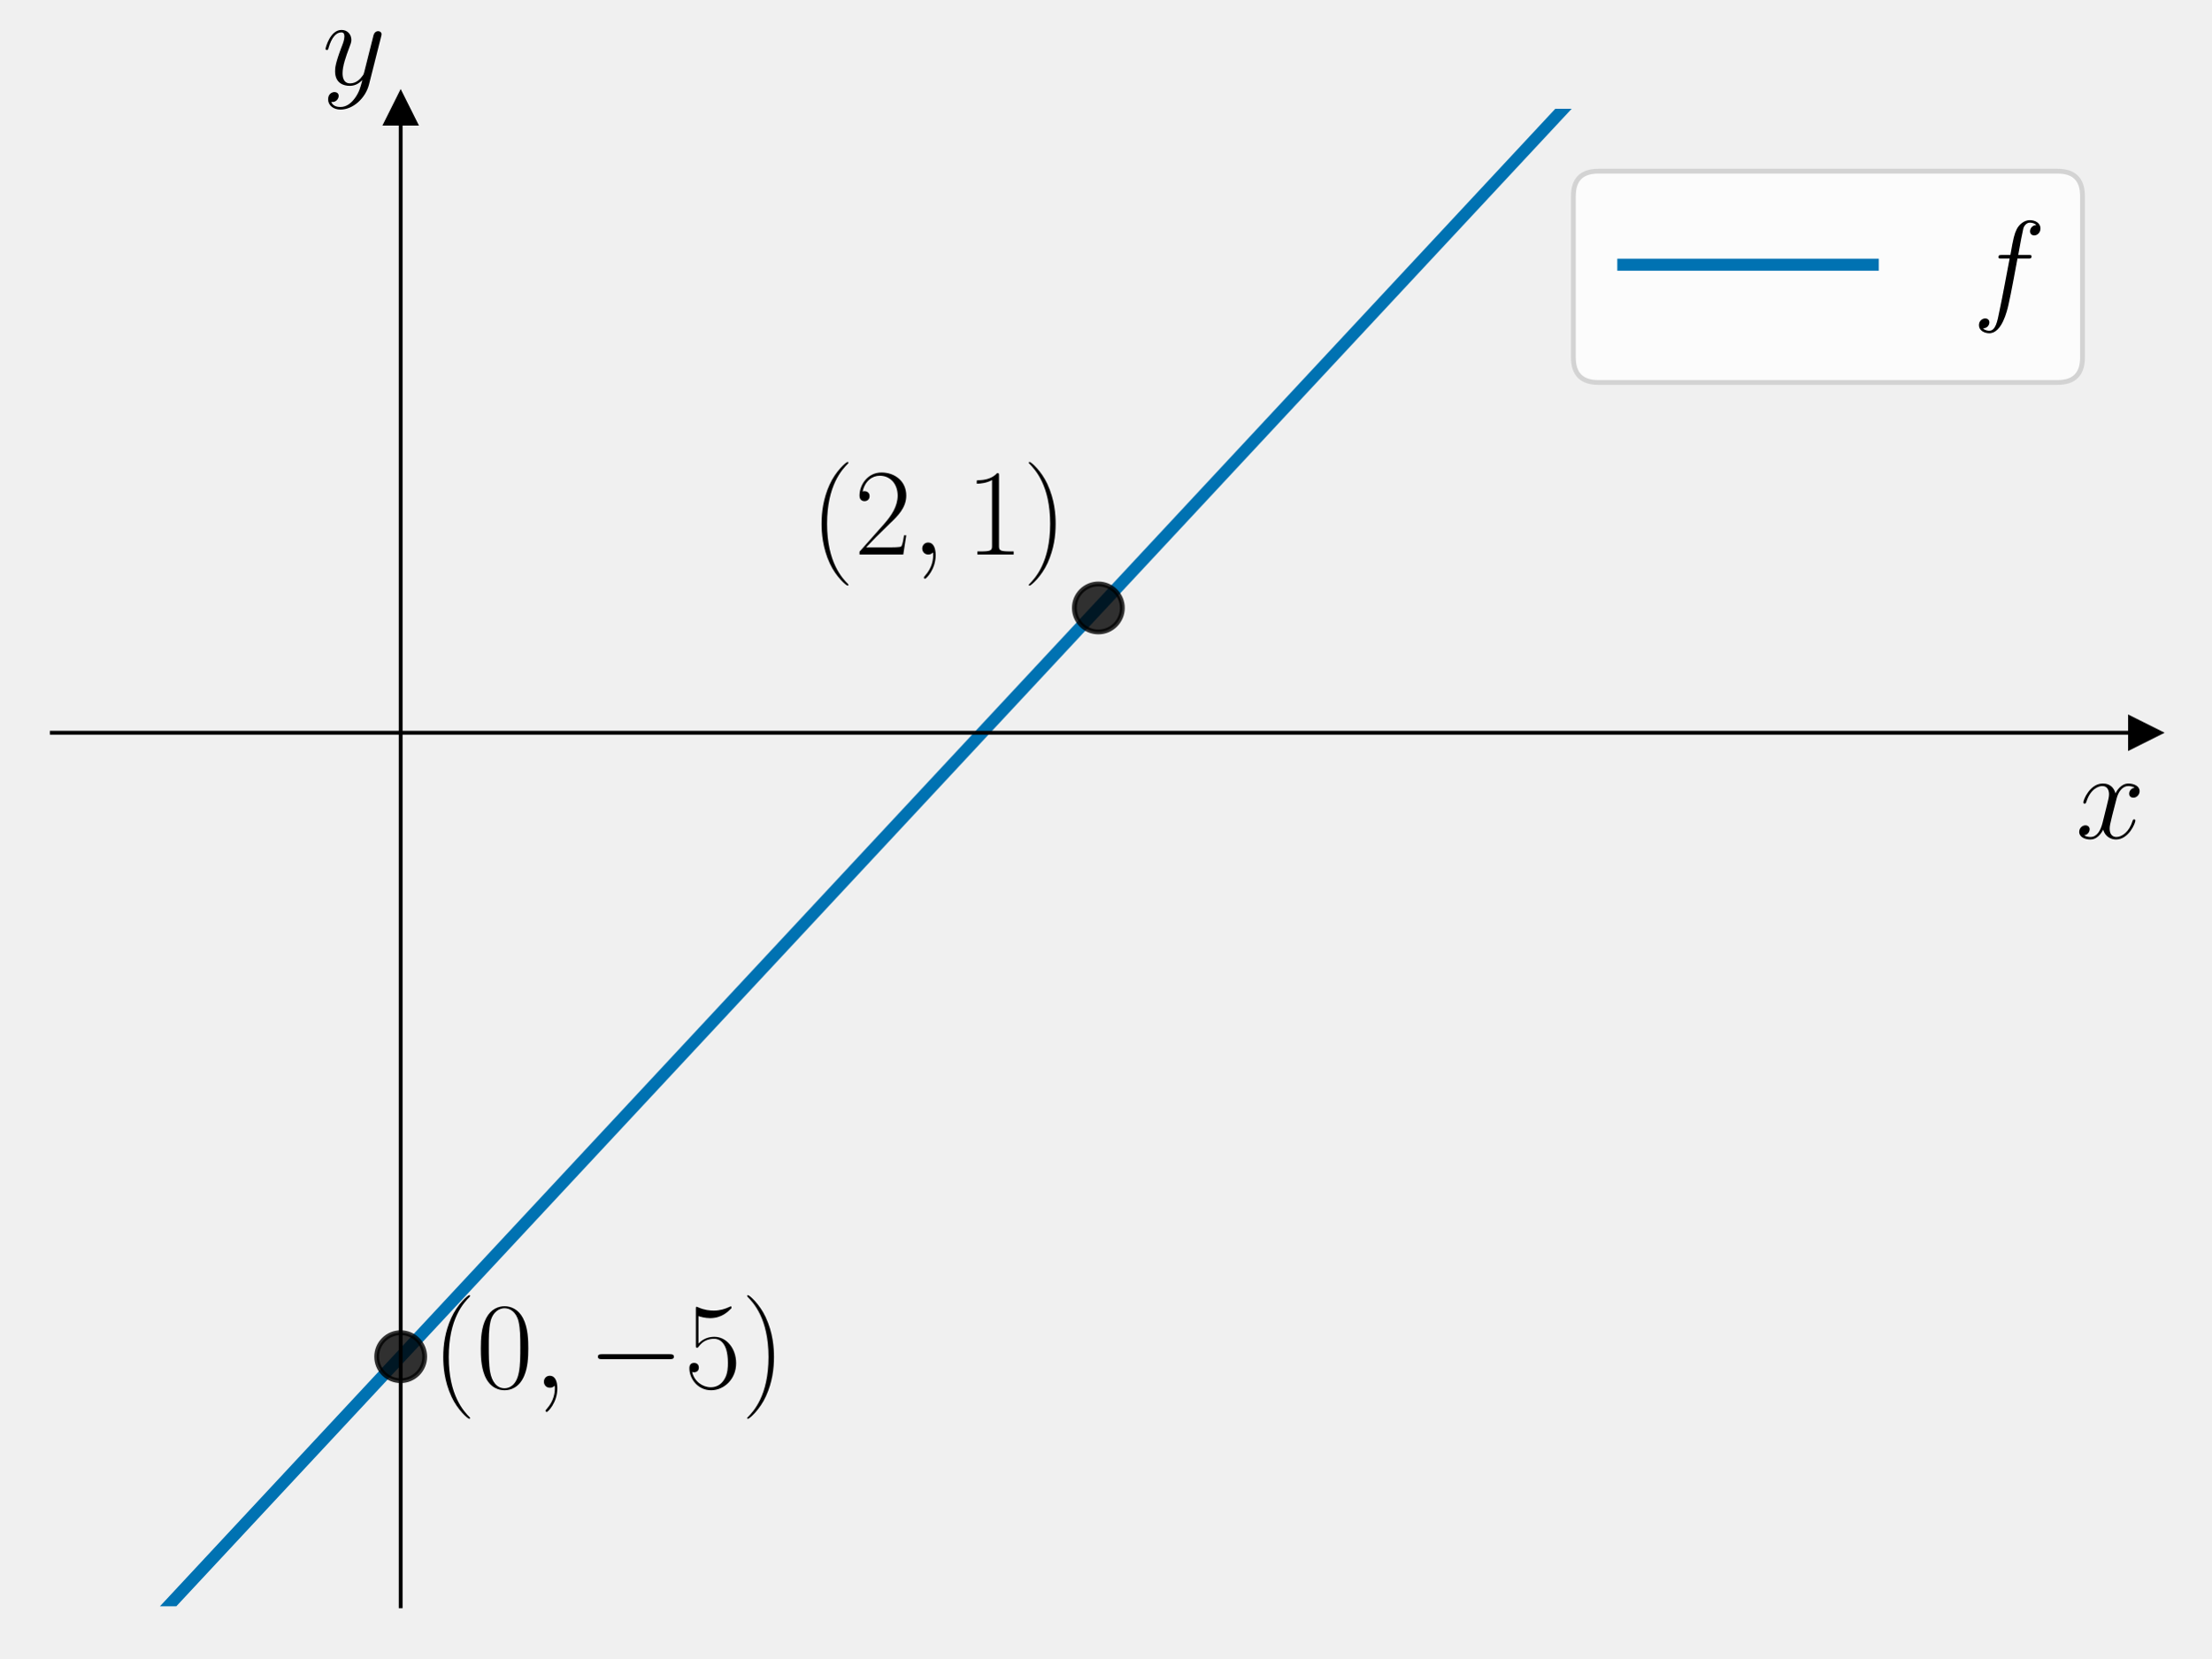
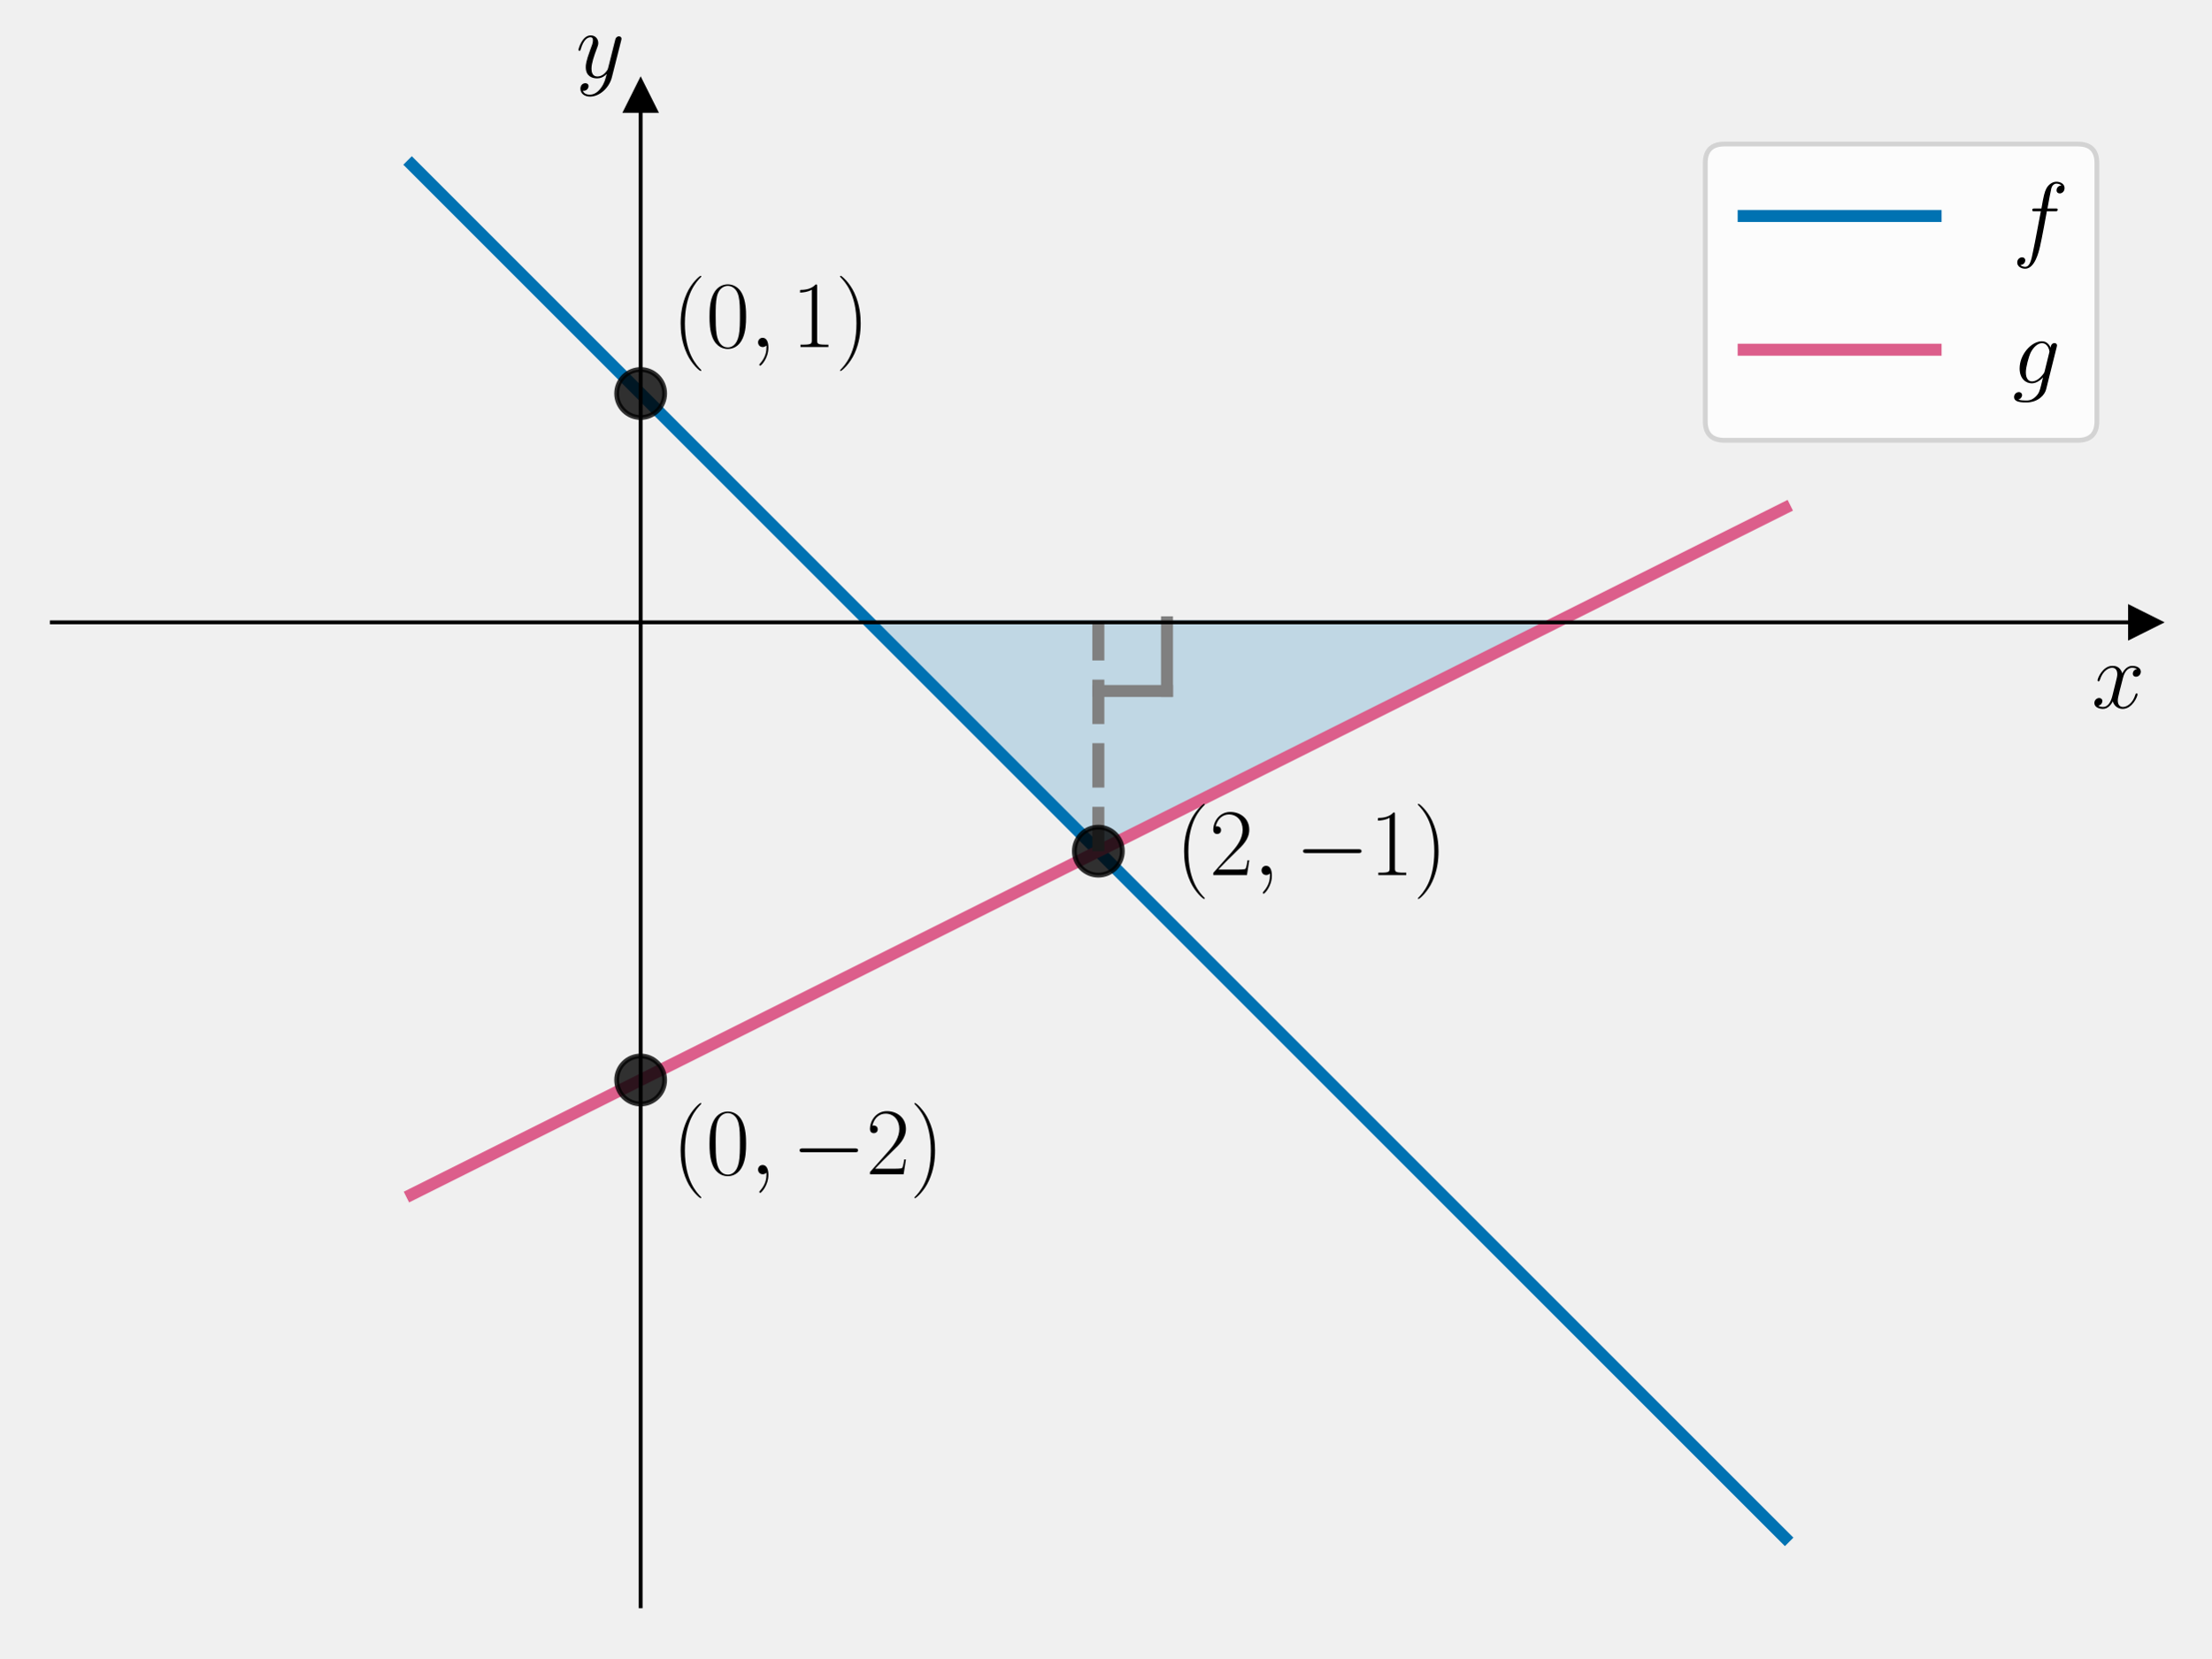
<svg xmlns="http://www.w3.org/2000/svg" xmlns:xlink="http://www.w3.org/1999/xlink" width="460.8pt" height="345.6pt" viewBox="0 0 460.8 345.6" version="1.1">
  <defs>
    <style type="text/css">*{stroke-linejoin: round; stroke-linecap: butt}</style>
  </defs>
  <g id="figure_1">
    <g id="patch_1">
      <path d="M 0 345.6  L 460.8 345.6  L 460.8 0  L 0 0  L 0 345.6  z " style="fill: none" />
    </g>
    <g id="axes_1">
      <g id="patch_2">
-         <path d="M 10.8 334.8  L 447 334.8  L 447 22.673  L 10.8 22.673  L 10.8 334.8  z " style="fill: none" />
+         <path d="M 10.8 334.8  L 447 334.8  L 447 20.016  L 10.8 20.016  L 10.8 334.8  z " style="fill: none" />
+       </g>
+       <g id="patch_3">
+         <path d="M 228.9 177.408  L 181.206 129.714  L 324.289 129.714  z " clip-path="url(#pd5db10e7b9)" style="fill: #0072b2; opacity: 0.2; stroke: #0072b2; stroke-linejoin: miter" />
      </g>
      <g id="matplotlib.axis_1">
        <g id="text_1">
-           <g transform="translate(432.5871 174.7141) scale(0.26 -0.26)">
+           <g transform="translate(435.9132 147.5507) scale(0.2 -0.2)">
            <defs>
              <path id="CMMI12-78" d="M 3034 2606  C 2829 2567 2752 2414 2752 2293  C 2752 2139 2874 2088 2963 2088  C 3155 2088 3290 2254 3290 2427  C 3290 2695 2982 2816 2714 2816  C 2323 2816 2106 2433 2048 2312  C 1901 2816 1504 2816 1389 2816  C 736 2816 390 1980 390 1839  C 390 1814 416 1782 461 1782  C 512 1782 525 1820 538 1846  C 755 2555 1184 2689 1370 2689  C 1658 2689 1715 2420 1715 2267  C 1715 2127 1677 1980 1600 1673  L 1382 798  C 1286 415 1101 64 762 64  C 730 64 570 64 435 147  C 666 192 717 383 717 460  C 717 588 621 664 499 664  C 346 664 179 530 179 326  C 179 57 480 -64 755 -64  C 1062 -64 1280 179 1414 441  C 1517 64 1837 -64 2074 -64  C 2726 -64 3072 773 3072 913  C 3072 945 3046 971 3008 971  C 2950 971 2944 939 2925 888  C 2752 326 2381 64 2093 64  C 1869 64 1747 230 1747 492  C 1747 632 1773 734 1875 1156  L 2099 2024  C 2195 2408 2413 2689 2707 2689  C 2720 2689 2899 2689 3034 2606  z " transform="scale(0.015625)" />
            </defs>
            <use xlink:href="#CMMI12-78" transform="scale(0.996264)" />
          </g>
        </g>
      </g>
      <g id="matplotlib.axis_2">
        <g id="text_2">
-           <g transform="translate(67.13332 17.63489) scale(0.26 -0.26)">
+           <g transform="translate(119.9982 16.14068) scale(0.2 -0.2)">
            <defs>
              <path id="CMMI12-79" d="M 1683 -700  C 1510 -939 1261 -1152 947 -1152  C 870 -1152 563 -1152 467 -889  C 486 -895 518 -895 531 -895  C 723 -895 851 -729 851 -582  C 851 -435 730 -384 634 -384  C 531 -384 307 -458 307 -759  C 307 -1071 582 -1286 947 -1286  C 1587 -1286 2234 -700 2413 6  L 3040 2485  C 3046 2517 3059 2556 3059 2594  C 3059 2689 2982 2753 2886 2753  C 2829 2753 2694 2727 2643 2535  L 2170 658  C 2138 543 2138 530 2086 460  C 1958 281 1747 64 1440 64  C 1082 64 1050 415 1050 588  C 1050 952 1222 1443 1395 1903  C 1466 2088 1504 2178 1504 2305  C 1504 2574 1312 2816 998 2816  C 410 2816 173 1890 173 1839  C 173 1814 198 1782 243 1782  C 301 1782 307 1807 333 1897  C 486 2433 730 2689 979 2689  C 1037 2689 1146 2689 1146 2478  C 1146 2312 1075 2127 979 1884  C 666 1047 666 837 666 683  C 666 77 1101 -64 1421 -64  C 1606 -64 1837 -6 2061 230  L 2067 224  C 1971 -147 1907 -392 1683 -700  z " transform="scale(0.015625)" />
            </defs>
            <use xlink:href="#CMMI12-79" transform="scale(0.996264)" />
          </g>
        </g>
      </g>
      <g id="line2d_1">
        <defs>
-           <path id="m17c63c6582" d="M 3 0  L -3 -3  L -3 3  z " style="stroke: #000000; stroke-linejoin: miter" />
+           <path id="m0aef04f9d4" d="M 3 0  L -3 -3  L -3 3  z " style="stroke: #000000; stroke-linejoin: miter" />
        </defs>
        <g>
-           <use xlink:href="#m17c63c6582" x="447" y="152.726" style="stroke: #000000; stroke-linejoin: miter" />
+           <use xlink:href="#m0aef04f9d4" x="447" y="129.714" style="stroke: #000000; stroke-linejoin: miter" />
        </g>
      </g>
      <g id="line2d_2">
        <defs>
-           <path id="m5a88f54bee" d="M 0 -3  L -3 3  L 3 3  z " style="stroke: #000000; stroke-linejoin: miter" />
+           <path id="m8e93e4673b" d="M 0 -3  L -3 3  L 3 3  z " style="stroke: #000000; stroke-linejoin: miter" />
        </defs>
        <g>
-           <use xlink:href="#m5a88f54bee" x="83.5" y="22.673" style="stroke: #000000; stroke-linejoin: miter" />
+           <use xlink:href="#m8e93e4673b" x="133.511" y="20.016" style="stroke: #000000; stroke-linejoin: miter" />
        </g>
      </g>
      <g id="line2d_3">
-         <path d="M 24.04 346.6  L 347.889 -1  L 347.889 -1  " clip-path="url(#p2069e82be1)" style="fill: none; stroke: #0072b2; stroke-width: 2.5; stroke-linecap: square" />
+         <path d="M 85.817 34.325  L 371.983 320.492  L 371.983 320.492  " clip-path="url(#pd5db10e7b9)" style="fill: none; stroke: #0072b2; stroke-width: 2.5; stroke-linecap: square" />
      </g>
      <g id="line2d_4">
+         <path d="M 85.817 248.95  L 371.983 105.866  L 371.983 105.866  " clip-path="url(#pd5db10e7b9)" style="fill: none; stroke: #dc5e8b; stroke-width: 2.5; stroke-linecap: square" />
+       </g>
+       <g id="line2d_5">
+         <path d="M 228.9 177.408  L 228.9 129.714  " clip-path="url(#pd5db10e7b9)" style="fill: none; stroke-dasharray: 9.25,4; stroke-dashoffset: 0; stroke: #808080; stroke-width: 2.5" />
+       </g>
+       <g id="line2d_6">
+         <path d="M 228.9 144.022  L 243.208 144.022  " clip-path="url(#pd5db10e7b9)" style="fill: none; stroke: #808080; stroke-width: 2.5; stroke-linecap: square" />
+       </g>
+       <g id="line2d_7">
+         <path d="M 243.208 144.022  L 243.208 129.714  " clip-path="url(#pd5db10e7b9)" style="fill: none; stroke: #808080; stroke-width: 2.5; stroke-linecap: square" />
+       </g>
+       <g id="line2d_8">
        <defs>
-           <path id="mda92fb1534" d="M 0 5  C 1.326 5 2.598 4.473 3.536 3.536  C 4.473 2.598 5 1.326 5 0  C 5 -1.326 4.473 -2.598 3.536 -3.536  C 2.598 -4.473 1.326 -5 0 -5  C -1.326 -5 -2.598 -4.473 -3.536 -3.536  C -4.473 -2.598 -5 -1.326 -5 0  C -5 1.326 -4.473 2.598 -3.536 3.536  C -2.598 4.473 -1.326 5 0 5  z " style="stroke: #000000; stroke-opacity: 0.8" />
+           <path id="md8aeb6ee82" d="M 0 5  C 1.326 5 2.598 4.473 3.536 3.536  C 4.473 2.598 5 1.326 5 0  C 5 -1.326 4.473 -2.598 3.536 -3.536  C 2.598 -4.473 1.326 -5 0 -5  C -1.326 -5 -2.598 -4.473 -3.536 -3.536  C -4.473 -2.598 -5 -1.326 -5 0  C -5 1.326 -4.473 2.598 -3.536 3.536  C -2.598 4.473 -1.326 5 0 5  z " style="stroke: #000000; stroke-opacity: 0.8" />
        </defs>
-         <g clip-path="url(#p2069e82be1)">
-           <use xlink:href="#mda92fb1534" x="83.5" y="282.779" style="fill-opacity: 0.8; stroke: #000000; stroke-opacity: 0.8" />
+         <g clip-path="url(#pd5db10e7b9)">
+           <use xlink:href="#md8aeb6ee82" x="133.511" y="82.019" style="fill-opacity: 0.8; stroke: #000000; stroke-opacity: 0.8" />
        </g>
      </g>
-       <g id="line2d_5">
-         <g clip-path="url(#p2069e82be1)">
-           <use xlink:href="#mda92fb1534" x="228.9" y="126.715" style="fill-opacity: 0.8; stroke: #000000; stroke-opacity: 0.8" />
+       <g id="line2d_9">
+         <g clip-path="url(#pd5db10e7b9)">
+           <use xlink:href="#md8aeb6ee82" x="133.511" y="225.103" style="fill-opacity: 0.8; stroke: #000000; stroke-opacity: 0.8" />
        </g>
      </g>
-       <g id="patch_3">
-         <path d="M 83.5 334.8  L 83.5 22.673  " style="fill: none; stroke: #000000; stroke-width: 0.8; stroke-linejoin: miter; stroke-linecap: square" />
+       <g id="line2d_10">
+         <g clip-path="url(#pd5db10e7b9)">
+           <use xlink:href="#md8aeb6ee82" x="228.9" y="177.408" style="fill-opacity: 0.8; stroke: #000000; stroke-opacity: 0.8" />
+         </g>
      </g>
      <g id="patch_4">
-         <path d="M 447 334.8  L 447 22.673  " style="fill: none" />
+         <path d="M 133.511 334.8  L 133.511 20.016  " style="fill: none; stroke: #000000; stroke-width: 0.8; stroke-linejoin: miter; stroke-linecap: square" />
      </g>
      <g id="patch_5">
-         <path d="M 10.8 152.726  L 447 152.726  " style="fill: none; stroke: #000000; stroke-width: 0.8; stroke-linejoin: miter; stroke-linecap: square" />
+         <path d="M 447 334.8  L 447 20.016  " style="fill: none" />
      </g>
      <g id="patch_6">
-         <path d="M 10.8 22.673  L 447 22.673  " style="fill: none" />
+         <path d="M 10.8 129.714  L 447 129.714  " style="fill: none; stroke: #000000; stroke-width: 0.8; stroke-linejoin: miter; stroke-linecap: square" />
+       </g>
+       <g id="patch_7">
+         <path d="M 10.8 20.016  L 447 20.016  " style="fill: none" />
      </g>
      <g id="text_3">
-         <g transform="translate(90.043 289.2538) scale(0.26 -0.26)">
+         <g transform="translate(140.054 72.33276) scale(0.2 -0.2)">
          <defs>
            <path id="CMR17-28" d="M 1958 -1561  C 1958 -1555 1958 -1542 1939 -1523  C 1645 -1224 858 -407 858 1581  C 858 3569 1632 4379 1946 4697  C 1946 4704 1958 4717 1958 4736  C 1958 4755 1939 4768 1914 4768  C 1843 4768 1299 4296 986 3594  C 666 2887 576 2199 576 1588  C 576 1128 621 351 1005 -471  C 1312 -1135 1837 -1600 1914 -1600  C 1946 -1600 1958 -1587 1958 -1561  z " transform="scale(0.015625)" />
            <path id="CMR17-30" d="M 2688 2025  C 2688 2416 2682 3080 2413 3591  C 2176 4039 1798 4198 1466 4198  C 1158 4198 768 4058 525 3597  C 269 3118 243 2524 243 2025  C 243 1661 250 1106 448 619  C 723 -39 1216 -128 1466 -128  C 1760 -128 2208 -7 2470 600  C 2662 1042 2688 1559 2688 2025  z M 1466 -26  C 1056 -26 813 325 723 812  C 653 1188 653 1738 653 2096  C 653 2588 653 2997 736 3387  C 858 3929 1216 4096 1466 4096  C 1728 4096 2067 3923 2189 3400  C 2272 3036 2278 2607 2278 2096  C 2278 1680 2278 1169 2202 792  C 2067 95 1690 -26 1466 -26  z " transform="scale(0.015625)" />
            <path id="CMMI12-3b" d="M 1248 -31  C 1248 343 1126 619 864 619  C 659 619 557 453 557 313  C 557 172 653 0 870 0  C 954 0 1024 26 1082 83  C 1094 96 1101 96 1107 96  C 1120 96 1120 5 1120 -27  C 1120 -240 1082 -659 710 -1080  C 640 -1157 640 -1170 640 -1183  C 640 -1216 672 -1248 704 -1248  C 755 -1248 1248 -771 1248 -31  z " transform="scale(0.015625)" />
-             <path id="CMSY10-0" d="M 4218 1472  C 4326 1472 4442 1472 4442 1600  C 4442 1728 4326 1728 4218 1728  L 755 1728  C 646 1728 531 1728 531 1600  C 531 1472 646 1472 755 1472  L 4218 1472  z " transform="scale(0.015625)" />
-             <path id="CMR17-35" d="M 730 3692  C 794 3666 1056 3584 1325 3584  C 1920 3584 2246 3911 2432 4100  C 2432 4157 2432 4192 2394 4192  C 2387 4192 2374 4192 2323 4163  C 2099 4058 1837 3973 1517 3973  C 1325 3973 1037 3999 723 4139  C 653 4171 640 4171 634 4171  C 602 4171 595 4164 595 4037  L 595 2203  C 595 2089 595 2057 659 2057  C 691 2057 704 2070 736 2114  C 941 2401 1222 2522 1542 2522  C 1766 2522 2246 2382 2246 1289  C 2246 1085 2246 715 2054 421  C 1894 159 1645 25 1370 25  C 947 25 518 320 403 814  C 429 807 480 795 506 795  C 589 795 749 840 749 1038  C 749 1210 627 1280 506 1280  C 358 1280 262 1190 262 1011  C 262 454 704 -128 1382 -128  C 2042 -128 2669 440 2669 1264  C 2669 2030 2170 2624 1549 2624  C 1222 2624 947 2503 730 2274  L 730 3692  z " transform="scale(0.015625)" />
+             <path id="CMR17-31" d="M 1702 4058  C 1702 4192 1696 4192 1606 4192  C 1357 3916 979 3827 621 3827  C 602 3827 570 3827 563 3808  C 557 3795 557 3782 557 3648  C 755 3648 1088 3686 1344 3839  L 1344 461  C 1344 236 1331 160 781 160  L 589 160  L 589 0  C 896 0 1216 0 1523 0  C 1830 0 2150 0 2458 0  L 2458 160  L 2266 160  C 1715 160 1702 230 1702 458  L 1702 4058  z " transform="scale(0.015625)" />
            <path id="CMR17-29" d="M 1683 1581  C 1683 2040 1638 2817 1254 3639  C 947 4303 422 4768 346 4768  C 326 4768 301 4761 301 4729  C 301 4717 307 4710 314 4697  C 621 4378 1402 3568 1402 1584  C 1402 -407 627 -1217 314 -1537  C 307 -1549 301 -1556 301 -1568  C 301 -1600 326 -1600 346 -1600  C 416 -1600 960 -1128 1274 -426  C 1594 281 1683 969 1683 1581  z " transform="scale(0.015625)" />
          </defs>
          <use xlink:href="#CMR17-28" transform="scale(0.996264)" />
          <use xlink:href="#CMR17-30" transform="translate(35.28077 0) scale(0.996264)" />
          <use xlink:href="#CMMI12-3b" transform="translate(80.97124 0) scale(0.996264)" />
-           <use xlink:href="#CMSY10-0" transform="translate(124.6728 0) scale(0.996264)" />
-           <use xlink:href="#CMR17-35" transform="translate(202.1603 0) scale(0.996264)" />
-           <use xlink:href="#CMR17-29" transform="translate(247.8508 0) scale(0.996264)" />
-         </g>
-       </g>
-       <g id="text_4">
-         <g transform="translate(168.8895 115.5795) scale(0.26 -0.26)">
-           <defs>
-             <path id="CMR17-32" d="M 2669 989  L 2554 989  C 2490 536 2438 459 2413 420  C 2381 369 1920 369 1830 369  L 602 369  C 832 619 1280 1072 1824 1597  C 2214 1967 2669 2402 2669 3035  C 2669 3790 2067 4224 1395 4224  C 691 4224 262 3604 262 3030  C 262 2780 448 2748 525 2748  C 589 2748 781 2787 781 3010  C 781 3207 614 3264 525 3264  C 486 3264 448 3258 422 3245  C 544 3790 915 4058 1306 4058  C 1862 4058 2227 3617 2227 3035  C 2227 2479 1901 2000 1536 1584  L 262 146  L 262 0  L 2515 0  L 2669 989  z " transform="scale(0.015625)" />
-             <path id="CMR17-31" d="M 1702 4058  C 1702 4192 1696 4192 1606 4192  C 1357 3916 979 3827 621 3827  C 602 3827 570 3827 563 3808  C 557 3795 557 3782 557 3648  C 755 3648 1088 3686 1344 3839  L 1344 461  C 1344 236 1331 160 781 160  L 589 160  L 589 0  C 896 0 1216 0 1523 0  C 1830 0 2150 0 2458 0  L 2458 160  L 2266 160  C 1715 160 1702 230 1702 458  L 1702 4058  z " transform="scale(0.015625)" />
-           </defs>
-           <use xlink:href="#CMR17-28" transform="scale(0.996264)" />
-           <use xlink:href="#CMR17-32" transform="translate(35.28077 0) scale(0.996264)" />
-           <use xlink:href="#CMMI12-3b" transform="translate(80.97124 0) scale(0.996264)" />
          <use xlink:href="#CMR17-31" transform="translate(124.6728 0) scale(0.996264)" />
          <use xlink:href="#CMR17-29" transform="translate(170.3633 0) scale(0.996264)" />
        </g>
      </g>
+       <g id="text_4">
+         <g transform="translate(140.054 244.7504) scale(0.2 -0.2)">
+           <defs>
+             <path id="CMSY10-0" d="M 4218 1472  C 4326 1472 4442 1472 4442 1600  C 4442 1728 4326 1728 4218 1728  L 755 1728  C 646 1728 531 1728 531 1600  C 531 1472 646 1472 755 1472  L 4218 1472  z " transform="scale(0.015625)" />
+             <path id="CMR17-32" d="M 2669 989  L 2554 989  C 2490 536 2438 459 2413 420  C 2381 369 1920 369 1830 369  L 602 369  C 832 619 1280 1072 1824 1597  C 2214 1967 2669 2402 2669 3035  C 2669 3790 2067 4224 1395 4224  C 691 4224 262 3604 262 3030  C 262 2780 448 2748 525 2748  C 589 2748 781 2787 781 3010  C 781 3207 614 3264 525 3264  C 486 3264 448 3258 422 3245  C 544 3790 915 4058 1306 4058  C 1862 4058 2227 3617 2227 3035  C 2227 2479 1901 2000 1536 1584  L 262 146  L 262 0  L 2515 0  L 2669 989  z " transform="scale(0.015625)" />
+           </defs>
+           <use xlink:href="#CMR17-28" transform="scale(0.996264)" />
+           <use xlink:href="#CMR17-30" transform="translate(35.28077 0) scale(0.996264)" />
+           <use xlink:href="#CMMI12-3b" transform="translate(80.97124 0) scale(0.996264)" />
+           <use xlink:href="#CMSY10-0" transform="translate(124.6728 0) scale(0.996264)" />
+           <use xlink:href="#CMR17-32" transform="translate(202.1603 0) scale(0.996264)" />
+           <use xlink:href="#CMR17-29" transform="translate(247.8508 0) scale(0.996264)" />
+         </g>
+       </g>
+       <g id="text_5">
+         <g transform="translate(244.9819 182.3888) scale(0.2 -0.2)">
+           <use xlink:href="#CMR17-28" transform="scale(0.996264)" />
+           <use xlink:href="#CMR17-32" transform="translate(35.28077 0) scale(0.996264)" />
+           <use xlink:href="#CMMI12-3b" transform="translate(80.97124 0) scale(0.996264)" />
+           <use xlink:href="#CMSY10-0" transform="translate(124.6728 0) scale(0.996264)" />
+           <use xlink:href="#CMR17-31" transform="translate(202.1603 0) scale(0.996264)" />
+           <use xlink:href="#CMR17-29" transform="translate(247.8508 0) scale(0.996264)" />
+         </g>
+       </g>
      <g id="legend_1">
-         <g id="patch_7">
-           <path d="M 333.098 79.712  L 428.8 79.712  Q 434 79.712 434 74.512  L 434 40.873  Q 434 35.673 428.8 35.673  L 333.098 35.673  Q 327.898 35.673 327.898 40.873  L 327.898 74.512  Q 327.898 79.712 333.098 79.712  z " style="fill: #ffffff; opacity: 0.8; stroke: #cccccc; stroke-linejoin: miter" />
+         <g id="patch_8">
+           <path d="M 359.383 91.768  L 433 91.768  Q 437 91.768 437 87.768  L 437 34.016  Q 437 30.016 433 30.016  L 359.383 30.016  Q 355.383 30.016 355.383 34.016  L 355.383 87.768  Q 355.383 91.768 359.383 91.768  z " style="fill: #ffffff; opacity: 0.8; stroke: #cccccc; stroke-linejoin: miter" />
        </g>
-         <g id="line2d_6">
-           <path d="M 338.298 55.173  L 364.298 55.173  L 390.298 55.173  " style="fill: none; stroke: #0072b2; stroke-width: 2.5; stroke-linecap: square" />
+         <g id="line2d_11">
+           <path d="M 363.383 45.016  L 383.383 45.016  L 403.383 45.016  " style="fill: none; stroke: #0072b2; stroke-width: 2.5; stroke-linecap: square" />
        </g>
-         <g id="text_5">
-           <g transform="translate(411.0984 64.27321) scale(0.26 -0.26)">
+         <g id="text_6">
+           <g transform="translate(419.3834 52.01631) scale(0.2 -0.2)">
            <defs>
              <path id="CMMI12-66" d="M 2854 2566  C 2982 2566 3034 2566 3034 2688  C 3034 2752 2982 2752 2867 2752  L 2349 2752  C 2470 3429 2560 3897 2611 4107  C 2650 4265 2784 4416 2950 4416  C 3085 4416 3219 4358 3283 4298  C 3034 4272 2957 4082 2957 3969  C 2957 3837 3053 3759 3174 3759  C 3302 3759 3494 3870 3494 4119  C 3494 4393 3226 4544 2944 4544  C 2669 4544 2400 4334 2272 4078  C 2157 3848 2093 3611 1946 2752  L 1517 2752  C 1395 2752 1331 2752 1331 2637  C 1331 2566 1370 2566 1498 2566  L 1907 2566  C 1792 1976 1530 542 1382 -137  C 1274 -689 1178 -1152 858 -1152  C 838 -1152 653 -1152 538 -1031  C 864 -1005 864 -726 864 -720  C 864 -593 768 -517 646 -517  C 518 -517 326 -625 326 -867  C 326 -1140 608 -1280 858 -1280  C 1510 -1280 1779 -118 1850 199  C 1965 688 2278 2376 2310 2566  L 2854 2566  z " transform="scale(0.015625)" />
            </defs>
            <use xlink:href="#CMMI12-66" transform="scale(0.996264)" />
          </g>
        </g>
+         <g id="line2d_12">
+           <path d="M 363.383 72.892  L 383.383 72.892  L 403.383 72.892  " style="fill: none; stroke: #dc5e8b; stroke-width: 2.5; stroke-linecap: square" />
+         </g>
+         <g id="text_7">
+           <g transform="translate(419.3834 79.89195) scale(0.2 -0.2)">
+             <defs>
+               <path id="CMMI12-67" d="M 2163 811  C 2138 709 2125 683 2042 588  C 1779 249 1510 128 1312 128  C 1101 128 902 294 902 734  C 902 1073 1094 1788 1235 2076  C 1421 2433 1709 2689 1978 2689  C 2400 2689 2483 2165 2483 2127  L 2464 2037  L 2163 811  z M 2560 2395  C 2477 2580 2298 2816 1978 2816  C 1280 2816 486 1941 486 990  C 486 326 890 0 1299 0  C 1638 0 1939 268 2054 396  L 1914 -171  C 1824 -516 1786 -674 1555 -894  C 1293 -1152 1050 -1152 909 -1152  C 717 -1152 557 -1139 397 -1089  C 602 -1033 653 -858 653 -789  C 653 -689 576 -588 435 -588  C 282 -588 115 -714 115 -922  C 115 -1180 378 -1280 922 -1280  C 1747 -1280 2176 -753 2259 -410  L 2970 2435  C 2989 2511 2989 2524 2989 2536  C 2989 2625 2918 2695 2822 2695  C 2669 2695 2579 2567 2560 2395  z " transform="scale(0.015625)" />
+             </defs>
+             <use xlink:href="#CMMI12-67" transform="scale(0.996264)" />
+           </g>
+         </g>
      </g>
    </g>
  </g>
  <defs>
-     <clipPath id="p2069e82be1">
-       <rect x="10.8" y="22.673" width="436.2" height="312.127" />
+     <clipPath id="pd5db10e7b9">
+       <rect x="10.8" y="20.016" width="436.2" height="314.784" />
    </clipPath>
  </defs>
</svg>
